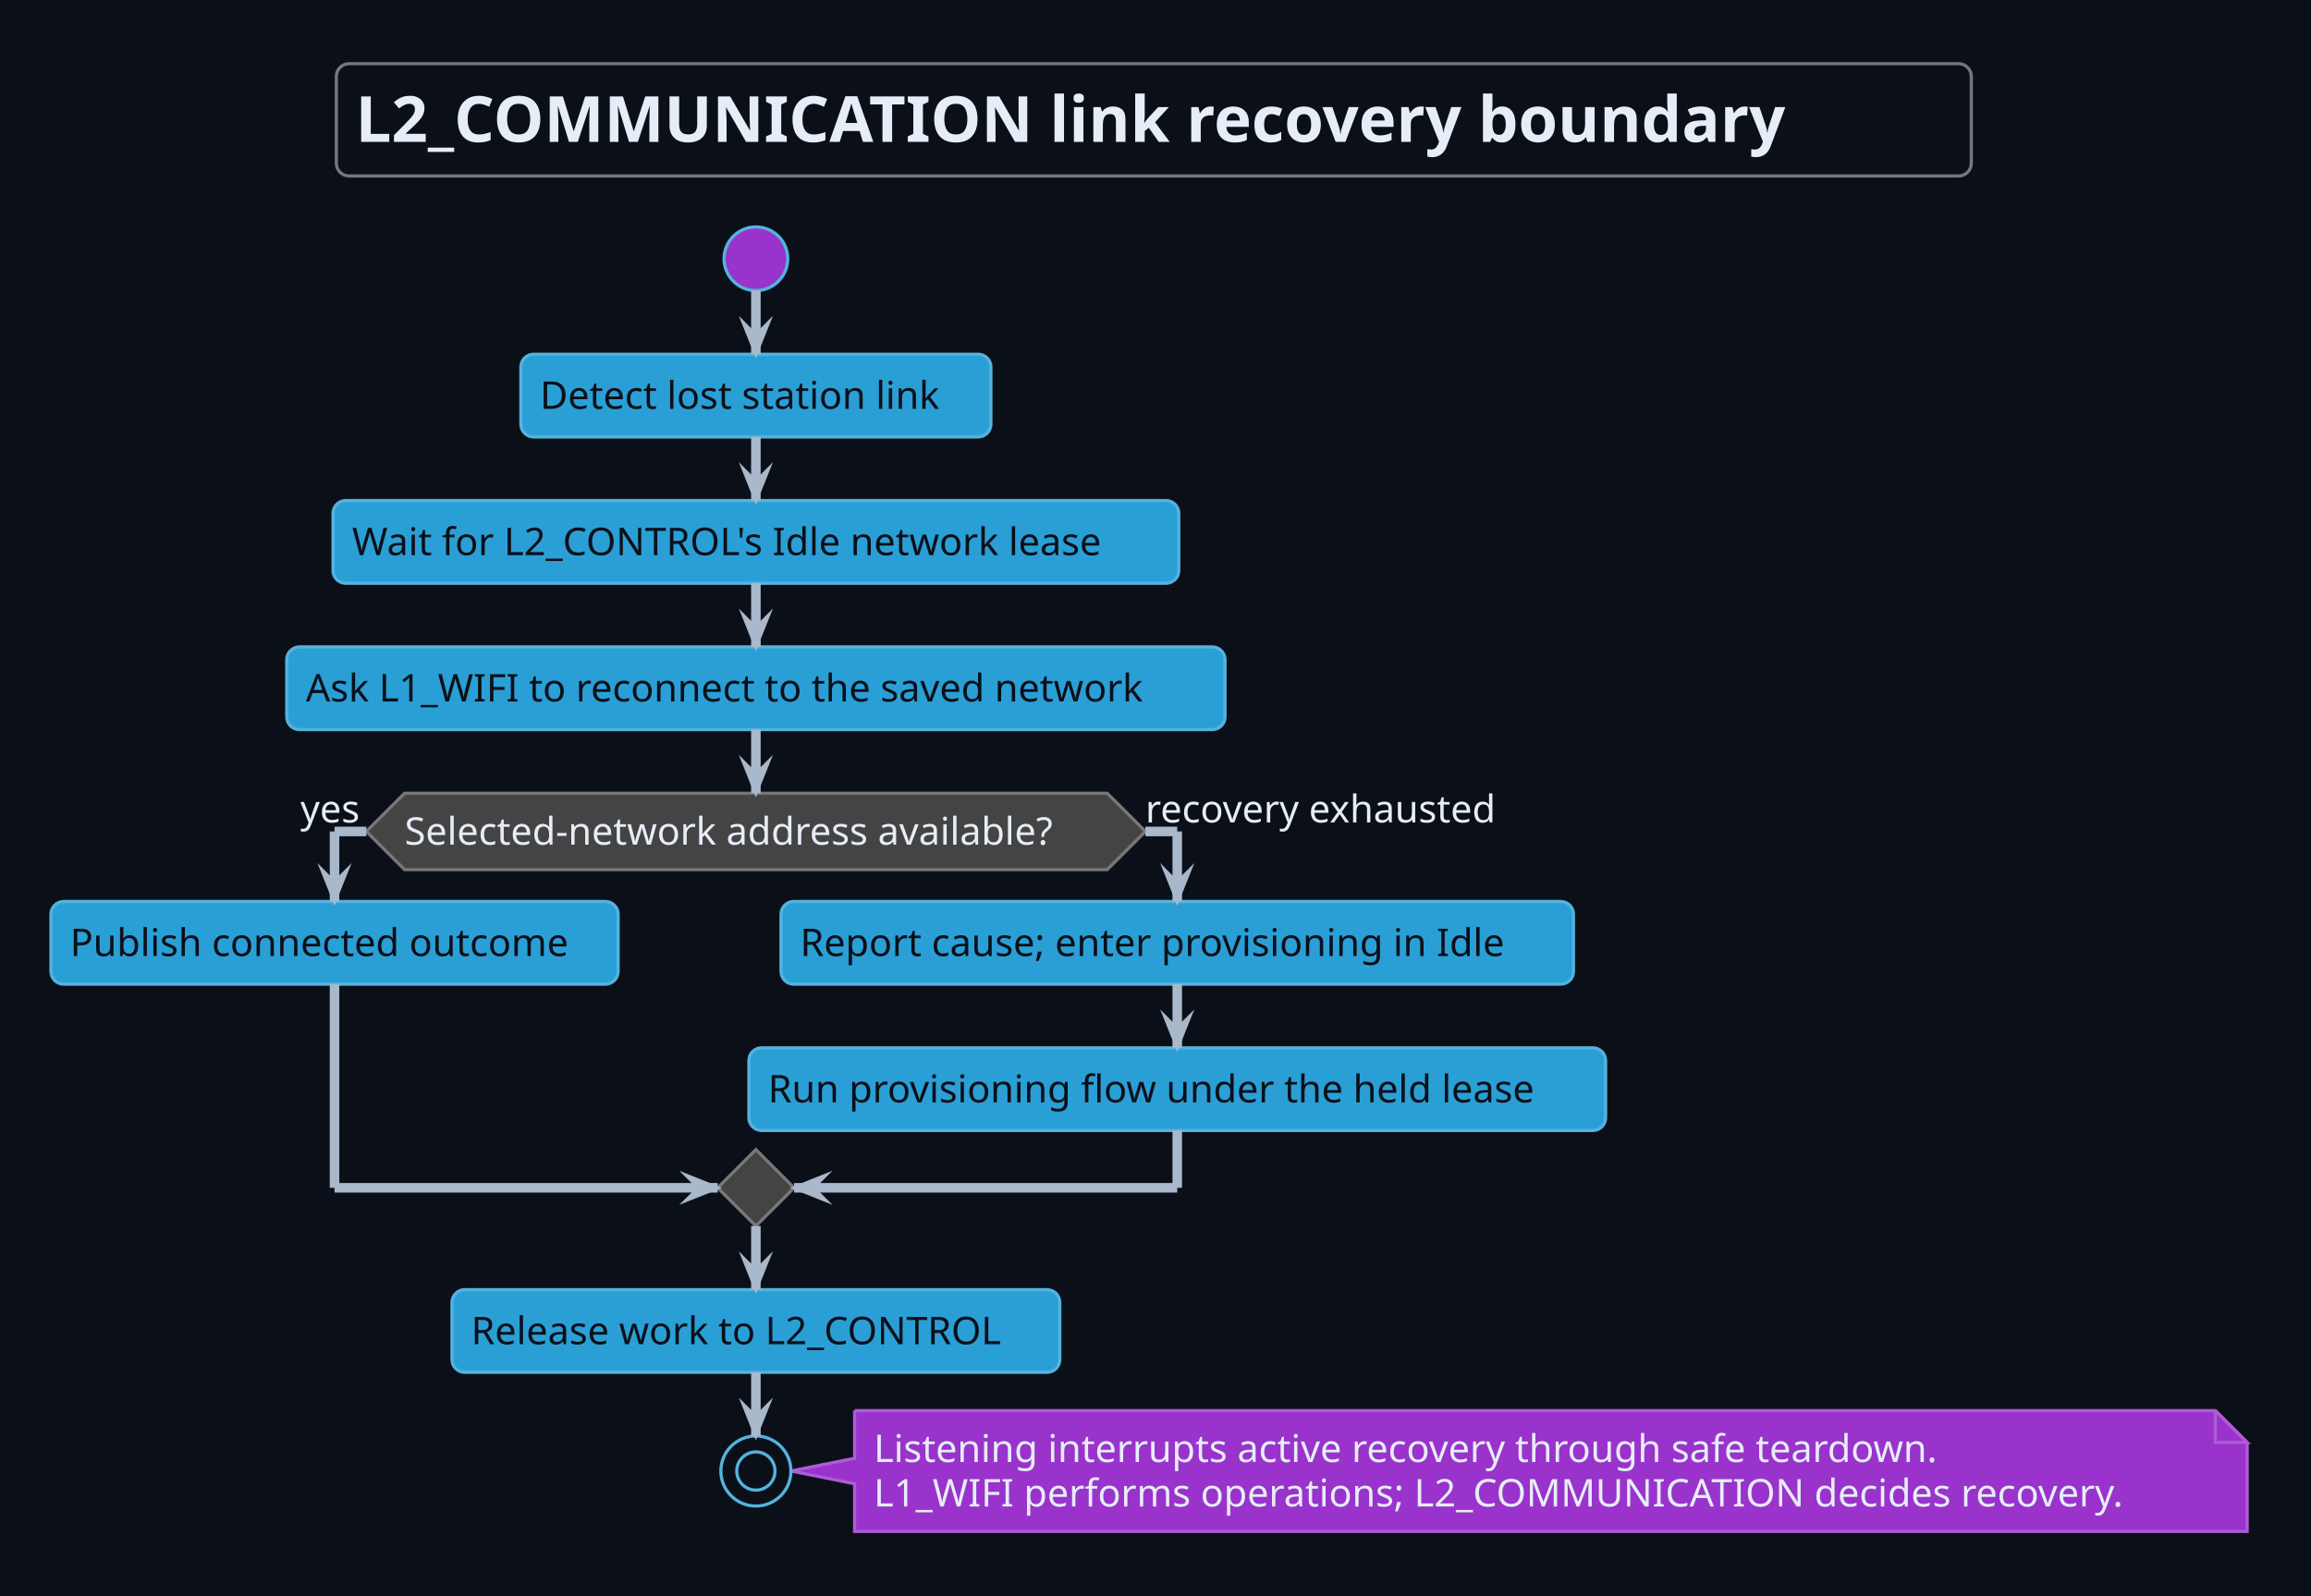
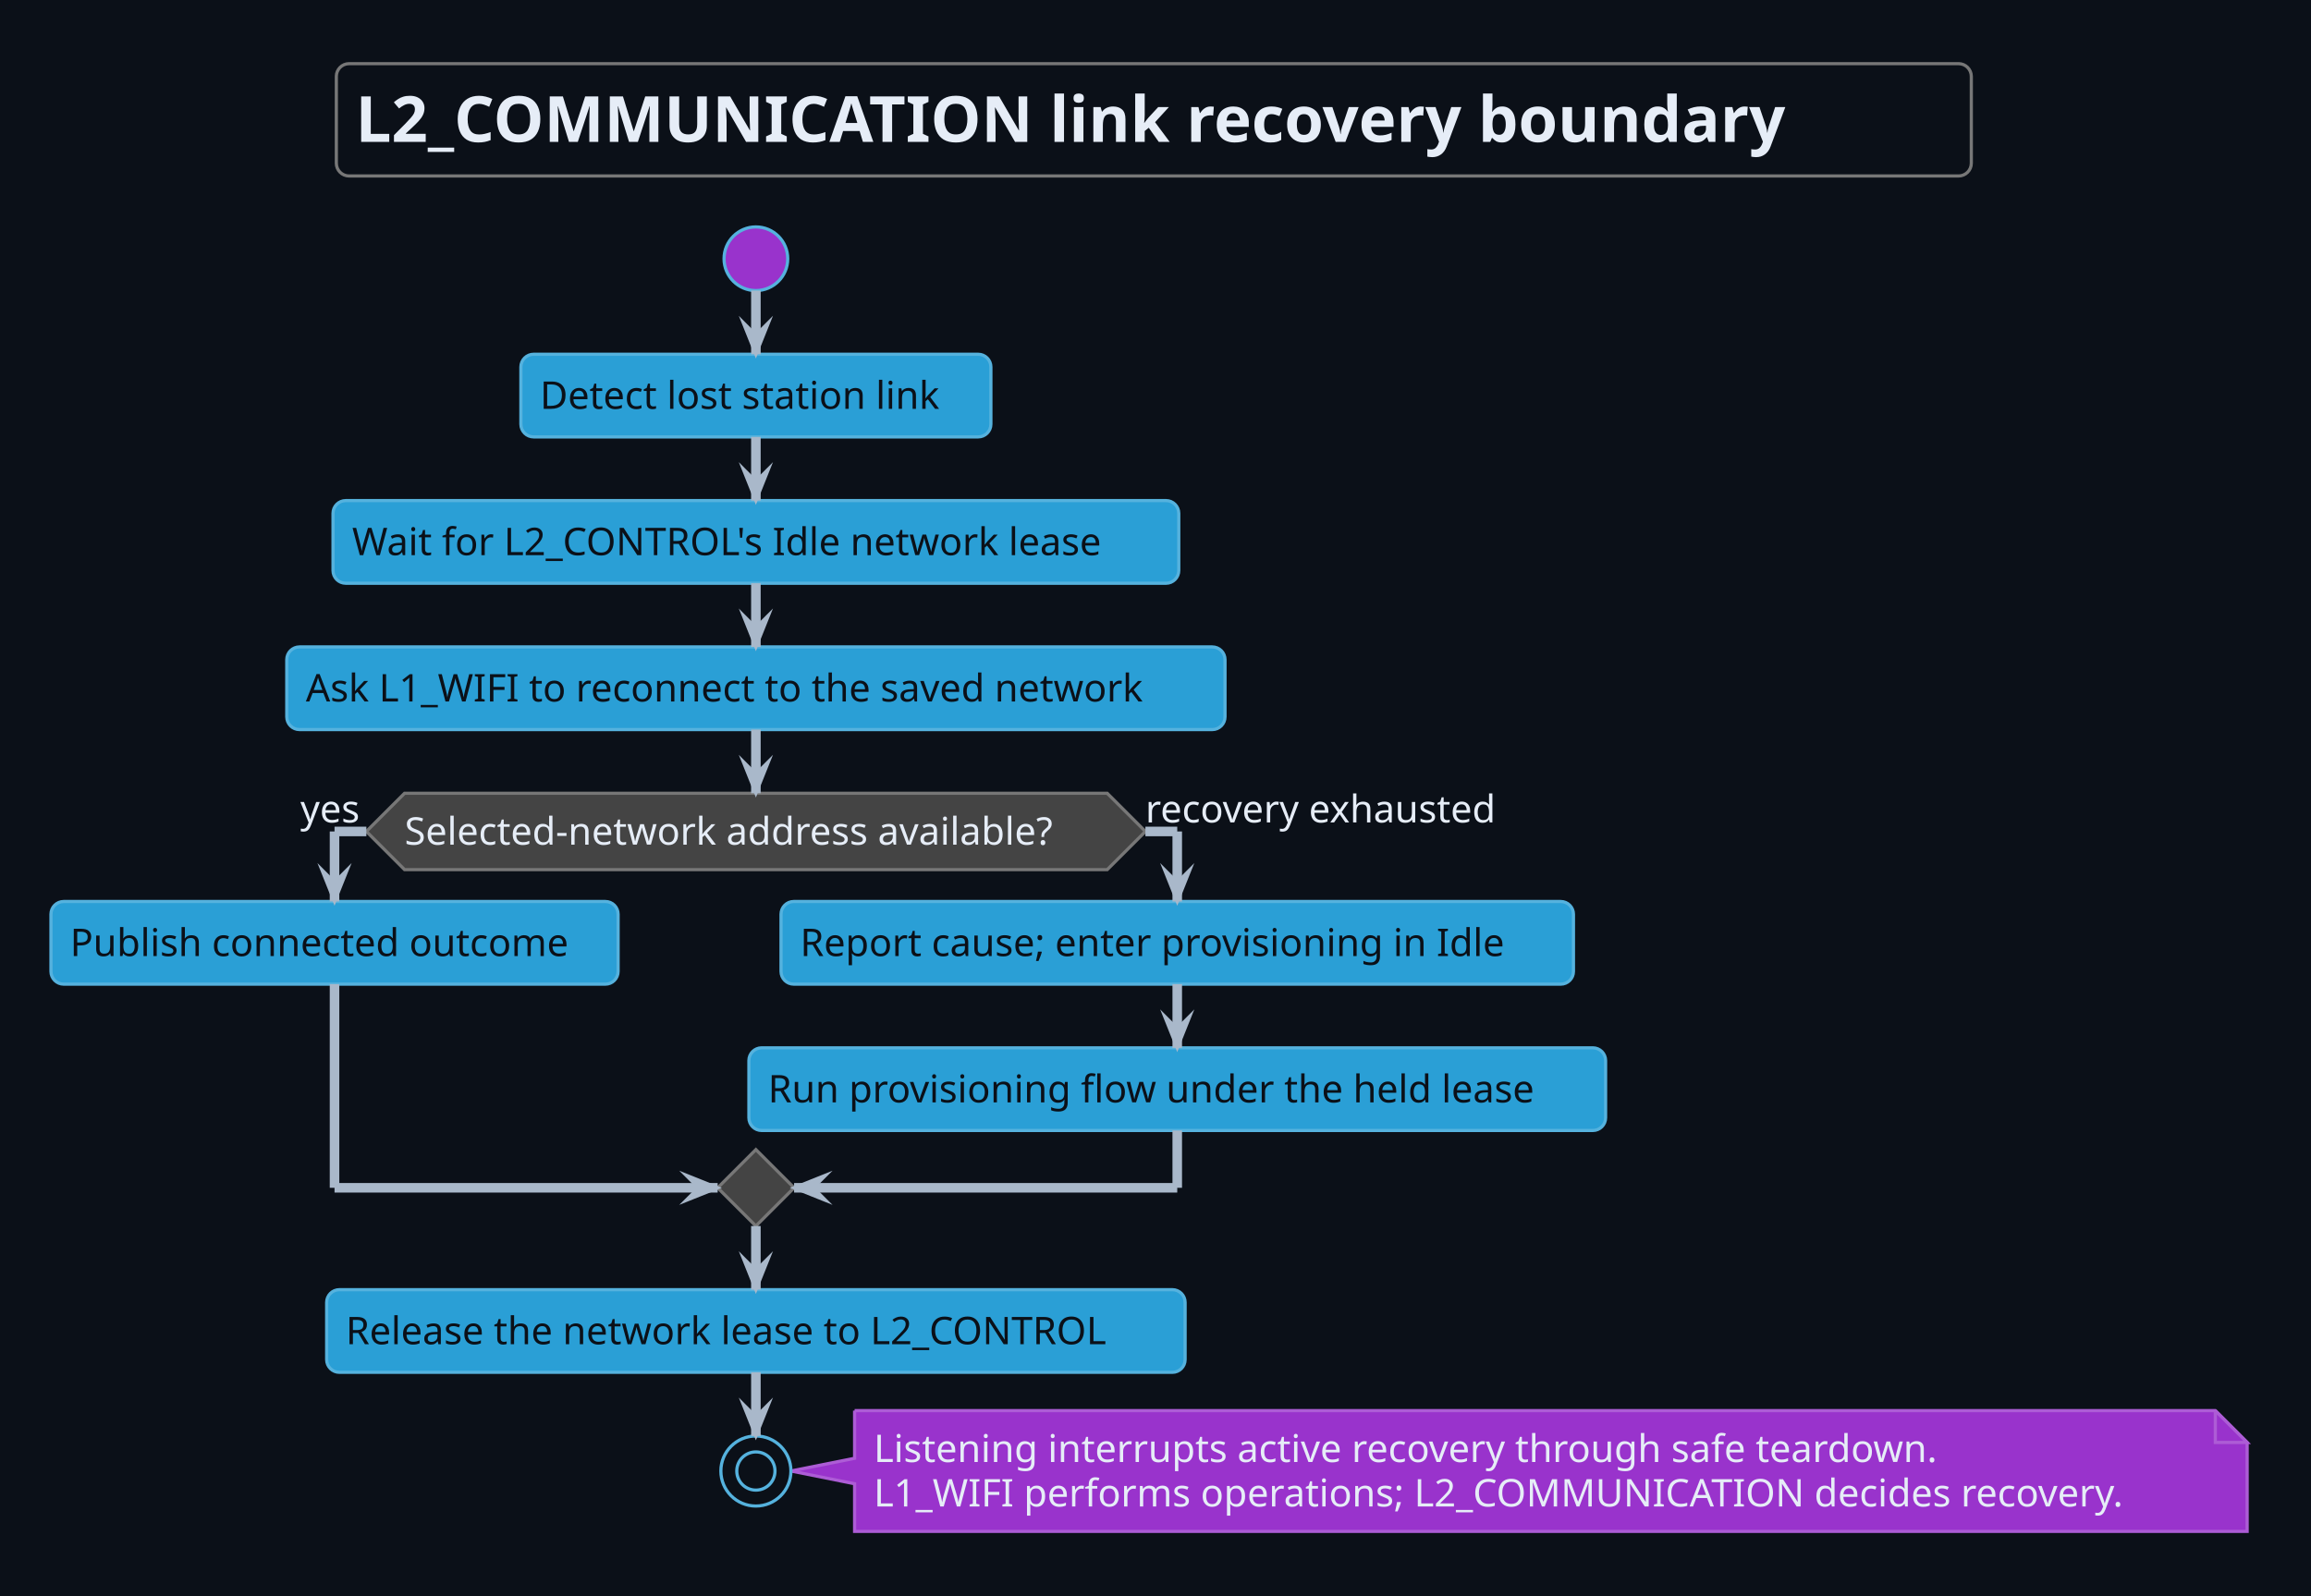
<svg xmlns="http://www.w3.org/2000/svg" version="1.1" data-diagram-type="ACTIVITY" style="width:756px;height:522px;background:#0B1018;" width="756.25px" height="522.917px" viewBox="0 0 756 522" zoomAndPan="magnify" preserveAspectRatio="none" contentStyleType="text/css">
  <defs />
  <g font-family="sans-serif" lengthAdjust="spacing">
    <rect x="0" y="0" width="756.25" height="522.917" fill="#0B1018" style="stroke:none;" />
    <g class="title" data-source-line="11">
      <rect x="110.028" y="20.833" width="534.849" height="36.751" fill="none" style="stroke:#777;stroke-width:1.042;" rx="4.167" ry="4.167" />
      <text x="116.278" y="46.421" fill="#E6EDF7" font-size="20.833" textLength="522.349" font-weight="700">L2_COMMUNICATION link recovery boundary</text>
    </g>
    <ellipse cx="247.274" cy="84.668" rx="10.417" ry="10.417" fill="#93C" style="stroke:#55B2DE;stroke-width:1.042;" />
    <rect x="170.394" y="115.918" width="153.76" height="27.051" fill="#2A9FD6" style="stroke:#55B2DE;stroke-width:1.042;" rx="4.167" ry="4.167" />
    <text x="176.644" y="133.771" fill="#0B1018" font-size="12.5" textLength="141.26">Detect lost station link</text>
    <rect x="108.935" y="163.802" width="276.678" height="27.051" fill="#2A9FD6" style="stroke:#55B2DE;stroke-width:1.042;" rx="4.167" ry="4.167" />
    <text x="115.185" y="181.655" fill="#0B1018" font-size="12.5" textLength="264.178">Wait for L2_CONTROL's Idle network lease</text>
    <rect x="93.807" y="211.686" width="306.934" height="27.051" fill="#2A9FD6" style="stroke:#55B2DE;stroke-width:1.042;" rx="4.167" ry="4.167" />
    <text x="100.057" y="229.539" fill="#0B1018" font-size="12.5" textLength="294.434">Ask L1_WIFI to reconnect to the saved network</text>
    <polygon points="132.351,259.57,362.197,259.57,374.697,272.07,362.197,284.57,132.351,284.57,119.851,272.07,132.351,259.57" fill="#444" style="stroke:#777;stroke-width:1.042;stroke-linejoin:miter;stroke-miterlimit:10;" />
    <text x="132.351" y="276.398" fill="#E6EDF7" font-size="12.5" textLength="229.846">Selected-network address available?</text>
    <text x="98.25" y="269.122" fill="#E6EDF7" font-size="12.5" textLength="21.6">yes</text>
    <text x="374.697" y="269.122" fill="#E6EDF7" font-size="12.5" textLength="124.579">recovery exhausted</text>
    <rect x="16.667" y="294.987" width="185.535" height="27.051" fill="#2A9FD6" style="stroke:#55B2DE;stroke-width:1.042;" rx="4.167" ry="4.167" />
    <text x="22.917" y="312.84" fill="#0B1018" font-size="12.5" textLength="173.035">Publish connected outcome</text>
    <rect x="255.496" y="294.987" width="259.235" height="27.051" fill="#2A9FD6" style="stroke:#55B2DE;stroke-width:1.042;" rx="4.167" ry="4.167" />
    <text x="261.746" y="312.84" fill="#0B1018" font-size="12.5" textLength="246.735">Report cause; enter provisioning in Idle</text>
    <rect x="244.983" y="342.871" width="280.261" height="27.051" fill="#2A9FD6" style="stroke:#55B2DE;stroke-width:1.042;" rx="4.167" ry="4.167" />
    <text x="251.233" y="360.724" fill="#0B1018" font-size="12.5" textLength="267.761">Run provisioning flow under the held lease</text>
    <polygon points="247.274,376.172,259.774,388.672,247.274,401.172,234.774,388.672,247.274,376.172" fill="#444" style="stroke:#777;stroke-width:1.042;stroke-linejoin:miter;stroke-miterlimit:10;" />
-     <rect x="147.86" y="422.005" width="198.828" height="27.051" fill="#2A9FD6" style="stroke:#55B2DE;stroke-width:1.042;" rx="4.167" ry="4.167" />
-     <text x="154.11" y="439.858" fill="#0B1018" font-size="12.5" textLength="186.328">Release work to L2_CONTROL</text>
+     <rect x="106.859" y="422.005" width="280.829" height="27.051" fill="#2A9FD6" style="stroke:#55B2DE;stroke-width:1.042;" rx="4.167" ry="4.167" />
+     <text x="113.109" y="439.858" fill="#0B1018" font-size="12.5" textLength="268.329">Release the network lease to L2_CONTROL</text>
    <path d="M279.565,461.589 L279.565,477.181 L258.732,481.348 L279.565,485.514 L279.565,501.107 A0,0 0 0 0 279.565,501.107 L735.114,501.107 A0,0 0 0 0 735.114,501.107 L735.114,472.005 L724.697,461.589 L279.565,461.589 A0,0 0 0 0 279.565,461.589" style="stroke:#AD5CD6;stroke-width:1.042;" fill="#93C" />
    <path d="M724.697,461.589 L724.697,472.005 L735.114,472.005 L724.697,461.589" style="stroke:#AD5CD6;stroke-width:1.042;" fill="#93C" />
    <text x="285.815" y="478.4" fill="#E6EDF7" font-size="12.5" textLength="373.883">Listening interrupts active recovery through safe teardown.</text>
    <text x="285.815" y="492.95" fill="#E6EDF7" font-size="12.5" textLength="433.673">L1_WIFI performs operations; L2_COMMUNICATION decides recovery.</text>
    <ellipse cx="247.274" cy="481.348" rx="11.458" ry="11.458" fill="none" style="stroke:#55B2DE;stroke-width:1.042;" />
    <ellipse cx="247.274" cy="481.348" rx="6.25" ry="6.25" fill="none" style="stroke:#55B2DE;stroke-width:1.042;" />
    <line x1="247.274" y1="95.085" x2="247.274" y2="115.918" style="stroke:#A9B8CA;stroke-width:3.125;" />
    <polygon points="243.107,105.501,247.274,115.918,251.44,105.501,247.274,109.668" fill="#A9B8CA" style="stroke:#A9B8CA;stroke-width:1.042;stroke-linejoin:miter;stroke-miterlimit:10;" />
    <line x1="247.274" y1="142.969" x2="247.274" y2="163.802" style="stroke:#A9B8CA;stroke-width:3.125;" />
    <polygon points="243.107,153.385,247.274,163.802,251.44,153.385,247.274,157.552" fill="#A9B8CA" style="stroke:#A9B8CA;stroke-width:1.042;stroke-linejoin:miter;stroke-miterlimit:10;" />
    <line x1="247.274" y1="190.853" x2="247.274" y2="211.686" style="stroke:#A9B8CA;stroke-width:3.125;" />
    <polygon points="243.107,201.27,247.274,211.686,251.44,201.27,247.274,205.436" fill="#A9B8CA" style="stroke:#A9B8CA;stroke-width:1.042;stroke-linejoin:miter;stroke-miterlimit:10;" />
    <line x1="385.114" y1="322.038" x2="385.114" y2="342.871" style="stroke:#A9B8CA;stroke-width:3.125;" />
    <polygon points="380.947,332.454,385.114,342.871,389.28,332.454,385.114,336.621" fill="#A9B8CA" style="stroke:#A9B8CA;stroke-width:1.042;stroke-linejoin:miter;stroke-miterlimit:10;" />
    <line x1="119.851" y1="272.07" x2="109.434" y2="272.07" style="stroke:#A9B8CA;stroke-width:3.125;" />
    <line x1="109.434" y1="272.07" x2="109.434" y2="294.987" style="stroke:#A9B8CA;stroke-width:3.125;" />
    <polygon points="105.267,284.57,109.434,294.987,113.601,284.57,109.434,288.737" fill="#A9B8CA" style="stroke:#A9B8CA;stroke-width:1.042;stroke-linejoin:miter;stroke-miterlimit:10;" />
    <line x1="374.697" y1="272.07" x2="385.114" y2="272.07" style="stroke:#A9B8CA;stroke-width:3.125;" />
    <line x1="385.114" y1="272.07" x2="385.114" y2="294.987" style="stroke:#A9B8CA;stroke-width:3.125;" />
    <polygon points="380.947,284.57,385.114,294.987,389.28,284.57,385.114,288.737" fill="#A9B8CA" style="stroke:#A9B8CA;stroke-width:1.042;stroke-linejoin:miter;stroke-miterlimit:10;" />
    <line x1="109.434" y1="322.038" x2="109.434" y2="388.672" style="stroke:#A9B8CA;stroke-width:3.125;" />
    <line x1="109.434" y1="388.672" x2="234.774" y2="388.672" style="stroke:#A9B8CA;stroke-width:3.125;" />
    <polygon points="224.357,384.505,234.774,388.672,224.357,392.839,228.524,388.672" fill="#A9B8CA" style="stroke:#A9B8CA;stroke-width:1.042;stroke-linejoin:miter;stroke-miterlimit:10;" />
    <line x1="385.114" y1="369.922" x2="385.114" y2="388.672" style="stroke:#A9B8CA;stroke-width:3.125;" />
    <line x1="385.114" y1="388.672" x2="259.774" y2="388.672" style="stroke:#A9B8CA;stroke-width:3.125;" />
    <polygon points="270.19,384.505,259.774,388.672,270.19,392.839,266.024,388.672" fill="#A9B8CA" style="stroke:#A9B8CA;stroke-width:1.042;stroke-linejoin:miter;stroke-miterlimit:10;" />
    <line x1="247.274" y1="238.737" x2="247.274" y2="259.57" style="stroke:#A9B8CA;stroke-width:3.125;" />
    <polygon points="243.107,249.154,247.274,259.57,251.44,249.154,247.274,253.32" fill="#A9B8CA" style="stroke:#A9B8CA;stroke-width:1.042;stroke-linejoin:miter;stroke-miterlimit:10;" />
    <line x1="247.274" y1="401.172" x2="247.274" y2="422.005" style="stroke:#A9B8CA;stroke-width:3.125;" />
    <polygon points="243.107,411.589,247.274,422.005,251.44,411.589,247.274,415.755" fill="#A9B8CA" style="stroke:#A9B8CA;stroke-width:1.042;stroke-linejoin:miter;stroke-miterlimit:10;" />
    <line x1="247.274" y1="449.056" x2="247.274" y2="469.889" style="stroke:#A9B8CA;stroke-width:3.125;" />
    <polygon points="243.107,459.473,247.274,469.889,251.44,459.473,247.274,463.639" fill="#A9B8CA" style="stroke:#A9B8CA;stroke-width:1.042;stroke-linejoin:miter;stroke-miterlimit:10;" />
  </g>
</svg>
